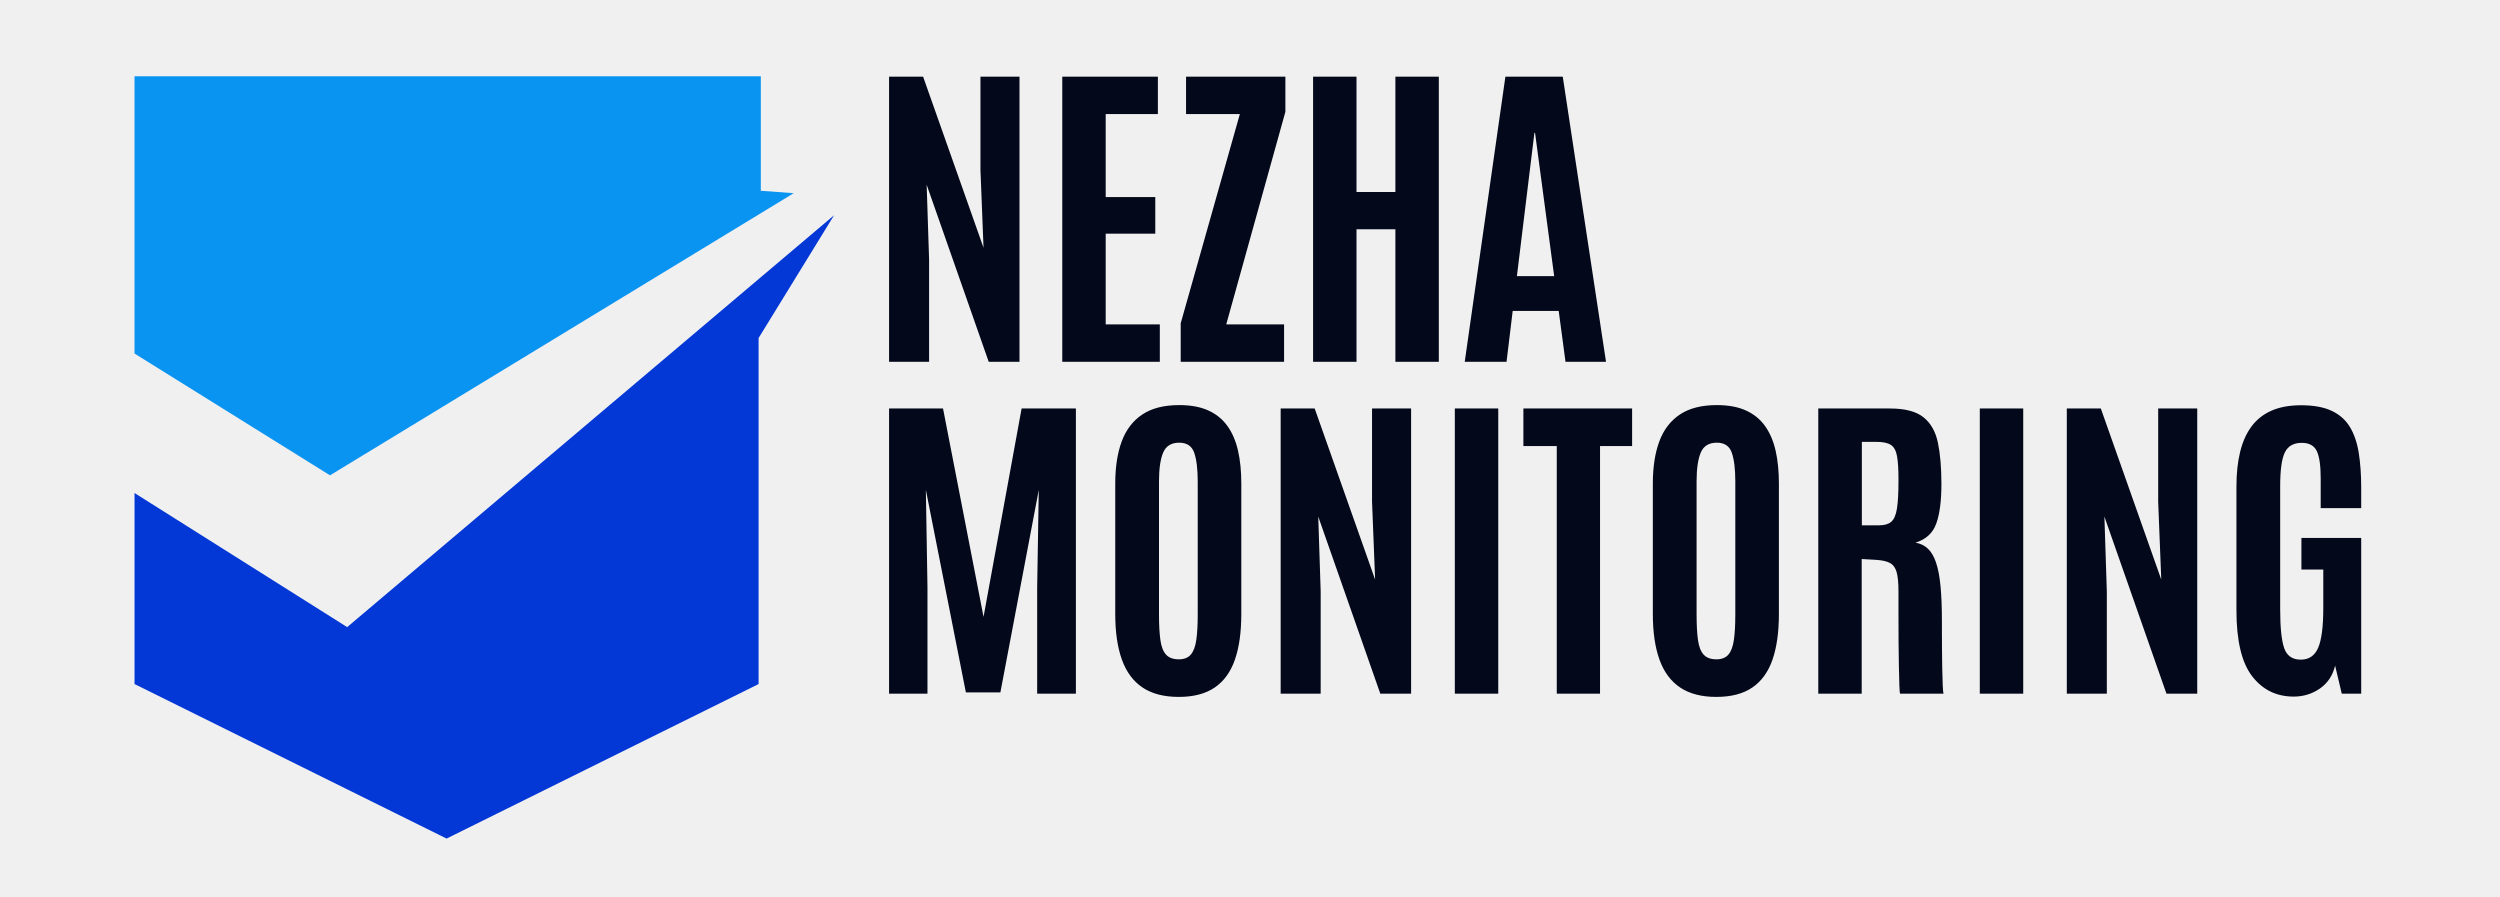
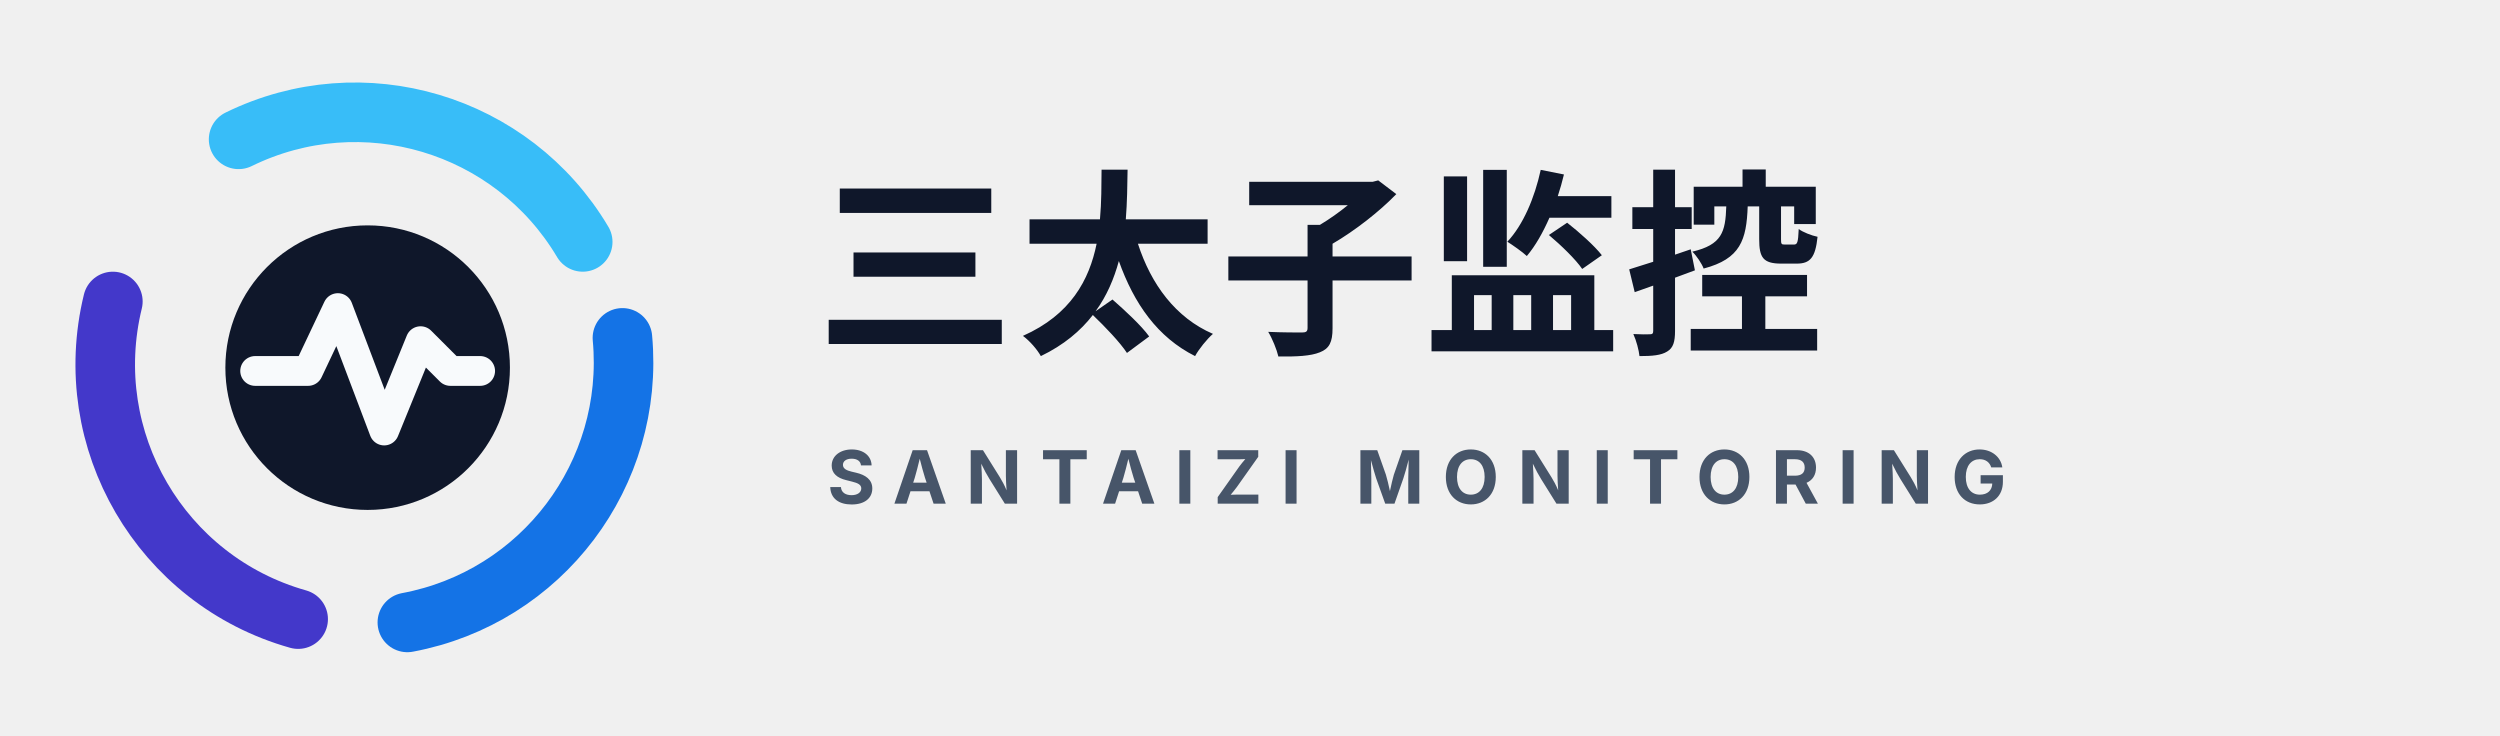
- <svg xmlns="http://www.w3.org/2000/svg" width="557.5" height="200">
-   <g fill="none" fill-rule="evenodd">
-     <path fill="#0A94F2" d="M30 17v61.84L73.588 106 177 43.082l-7.336-.542V17z" />
-     <path fill="#0338D6" d="M77.42 139.845L30 109.943v42.6L99.585 187l69.582-34.457V75.38L186 48z" />
+ <svg xmlns="http://www.w3.org/2000/svg" width="680" height="200" viewBox="0 0 680 200" role="img" aria-labelledby="brand-title brand-description">
+   <style>
+     .brand-title { fill: #0F172A; }
+     .brand-subtitle { fill: #475569; }
+     @media (prefers-color-scheme: dark) {
+       .brand-title { fill: #F8FAFC; }
+       .brand-subtitle { fill: #94A3B8; }
+     }
+   </style>
+   <g transform="translate(10 10) scale(.9)">
+     <g fill="none" stroke-linecap="round" stroke-width="18">
+       <path d="M61 31A80 80 0 0 1 165 62" stroke="#38BDF8" />
+       <path d="M177 91A80 80 0 0 1 112 177" stroke="#1473E6" />
+       <path d="M79 176A80 80 0 0 1 23 80" stroke="#4338CA" />
+     </g>
+     <circle cx="100" cy="100" r="43" fill="#0F172A" />
+     <path d="M66 101h16l9-19 14 37 11-27 9 9h9" fill="none" stroke="#F8FAFC" stroke-linecap="round" stroke-linejoin="round" stroke-width="9" />
  </g>
-   <style>
-         #text {
-             fill: #03081A;
-         }
-         @media (prefers-color-scheme: dark) {
-             #text {
-                 fill: white;
-             }
-         }
-     </style>
-   <path id="text" d="M 253.263 51.073 L 253.263 -12.521 L 260.85 -12.521 L 274.328 25.636 L 273.641 8.292 L 273.641 -12.521 L 282.349 -12.521 L 282.349 51.073 L 275.484 51.073 L 261.645 11.58 L 262.187 28.273 L 262.187 51.073 Z M 291.887 51.073 L 291.887 -12.521 L 313.205 -12.521 L 313.205 -4.174 L 301.57 -4.174 L 301.57 14.326 L 312.627 14.326 L 312.627 22.492 L 301.57 22.492 L 301.57 42.726 L 313.638 42.726 L 313.638 51.073 Z M 318.297 51.073 L 318.297 42.473 L 331.485 -4.174 L 319.489 -4.174 L 319.489 -12.521 L 341.639 -12.521 L 341.639 -4.68 L 328.45 42.726 L 341.35 42.726 L 341.35 51.073 Z M 347.817 51.073 L 347.817 -12.521 L 357.501 -12.521 L 357.501 13.206 L 366.173 13.206 L 366.173 -12.521 L 375.856 -12.521 L 375.856 51.073 L 366.173 51.073 L 366.173 21.516 L 357.501 21.516 L 357.501 51.073 Z M 381.635 51.073 L 390.704 -12.521 L 403.495 -12.521 L 413.142 51.073 L 404.109 51.073 L 402.592 39.727 L 392.33 39.727 L 390.957 51.073 Z M 393.269 31.959 L 401.58 31.959 L 397.316 0.017 L 397.172 0.017 Z" transform="matrix(1, 0, 0, 1, -54.99994, 29.61538)" style="white-space: pre;" />
-   <path id="text" d="M 253.263 125.073 L 253.263 61.479 L 265.295 61.479 L 274.328 107.946 L 282.819 61.479 L 294.924 61.479 L 294.924 125.073 L 286.288 125.073 L 286.288 101.37 L 286.649 79.618 L 278.086 124.784 L 270.389 124.784 L 261.465 79.618 L 261.826 101.37 L 261.826 125.073 Z M 317.865 125.796 Q 312.914 125.796 309.789 123.7 Q 306.663 121.604 305.182 117.485 Q 303.701 113.366 303.701 107.296 L 303.701 78.209 Q 303.701 72.717 305.146 68.814 Q 306.591 64.912 309.735 62.816 Q 312.878 60.72 317.973 60.72 Q 321.803 60.72 324.441 61.913 Q 327.078 63.105 328.704 65.364 Q 330.33 67.622 331.071 70.856 Q 331.812 74.09 331.812 78.209 L 331.812 107.296 Q 331.812 113.366 330.385 117.485 Q 328.957 121.604 325.886 123.7 Q 322.815 125.796 317.865 125.796 Z M 317.865 117.413 Q 319.671 117.413 320.575 116.329 Q 321.478 115.245 321.785 113.023 Q 322.092 110.801 322.092 107.404 L 322.092 77.775 Q 322.092 73.62 321.315 71.362 Q 320.538 69.103 317.973 69.103 Q 315.335 69.103 314.396 71.289 Q 313.456 73.475 313.456 77.739 L 313.456 107.404 Q 313.456 110.873 313.764 113.095 Q 314.071 115.317 315.028 116.365 Q 315.986 117.413 317.865 117.413 Z M 340.587 125.073 L 340.587 61.479 L 348.174 61.479 L 361.652 99.635 L 360.966 82.292 L 360.966 61.479 L 369.674 61.479 L 369.674 125.073 L 362.808 125.073 L 348.969 85.58 L 349.511 102.273 L 349.511 125.073 Z M 379.427 125.073 L 379.427 61.479 L 389.111 61.479 L 389.111 125.073 Z M 402.16 125.073 L 402.16 69.862 L 394.716 69.862 L 394.716 61.479 L 418.961 61.479 L 418.961 69.862 L 411.807 69.862 L 411.807 125.073 Z M 437.747 125.796 Q 432.797 125.796 429.672 123.7 Q 426.546 121.604 425.065 117.485 Q 423.583 113.366 423.583 107.296 L 423.583 78.209 Q 423.583 72.717 425.029 68.814 Q 426.474 64.912 429.618 62.816 Q 432.761 60.72 437.856 60.72 Q 441.686 60.72 444.324 61.913 Q 446.961 63.105 448.587 65.364 Q 450.213 67.622 450.954 70.856 Q 451.695 74.09 451.695 78.209 L 451.695 107.296 Q 451.695 113.366 450.267 117.485 Q 448.84 121.604 445.769 123.7 Q 442.698 125.796 437.747 125.796 Z M 437.747 117.413 Q 439.554 117.413 440.457 116.329 Q 441.361 115.245 441.668 113.023 Q 441.975 110.801 441.975 107.404 L 441.975 77.775 Q 441.975 73.62 441.198 71.362 Q 440.421 69.103 437.856 69.103 Q 435.218 69.103 434.279 71.289 Q 433.339 73.475 433.339 77.739 L 433.339 107.404 Q 433.339 110.873 433.646 113.095 Q 433.953 115.317 434.911 116.365 Q 435.868 117.413 437.747 117.413 Z M 460.476 125.073 L 460.476 61.479 L 476.482 61.479 Q 481.469 61.479 483.926 63.43 Q 486.383 65.382 487.16 69.139 Q 487.936 72.897 487.936 78.317 Q 487.936 83.918 486.798 87.115 Q 485.66 90.313 482.155 91.397 Q 483.817 91.686 484.937 92.752 Q 486.058 93.818 486.744 95.86 Q 487.431 97.901 487.738 101.099 Q 488.045 104.297 488.045 108.922 Q 488.045 109.283 488.045 110.945 Q 488.045 112.607 488.063 114.865 Q 488.081 117.124 488.117 119.364 Q 488.153 121.604 488.226 123.194 Q 488.298 124.784 488.406 125.073 L 478.723 125.073 Q 478.614 124.892 478.56 123.212 Q 478.506 121.532 478.452 118.93 Q 478.397 116.329 478.379 113.33 Q 478.361 110.331 478.361 107.422 Q 478.361 104.513 478.361 102.273 Q 478.361 99.419 477.946 97.955 Q 477.53 96.492 476.428 95.914 Q 475.326 95.336 473.267 95.227 L 470.159 95.047 L 470.159 125.073 Z M 470.195 87.531 L 474.061 87.531 Q 475.832 87.531 476.753 86.736 Q 477.675 85.941 478.018 83.809 Q 478.361 81.677 478.361 77.667 L 478.361 77.269 Q 478.361 73.909 478.036 72.102 Q 477.711 70.296 476.681 69.609 Q 475.651 68.923 473.483 68.923 L 470.195 68.923 Z M 496.495 125.073 L 496.495 61.479 L 506.179 61.479 L 506.179 125.073 Z M 515.897 125.073 L 515.897 61.479 L 523.485 61.479 L 536.963 99.635 L 536.276 82.292 L 536.276 61.479 L 544.984 61.479 L 544.984 125.073 L 538.119 125.073 L 524.28 85.58 L 524.822 102.273 L 524.822 125.073 Z M 566.481 125.723 Q 560.736 125.723 557.231 121.189 Q 553.726 116.654 553.726 106.465 L 553.726 78.823 Q 553.726 74.559 554.539 71.199 Q 555.352 67.839 557.068 65.508 Q 558.785 63.177 561.531 61.967 Q 564.277 60.757 568.143 60.757 Q 572.335 60.757 574.972 62.003 Q 577.61 63.25 579.037 65.616 Q 580.464 67.983 581.006 71.416 Q 581.548 74.848 581.548 79.184 L 581.548 83.701 L 572.515 83.701 L 572.515 77.052 Q 572.515 72.753 571.63 70.946 Q 570.745 69.139 568.288 69.139 Q 565.578 69.139 564.53 71.253 Q 563.482 73.367 563.482 78.751 L 563.482 106.32 Q 563.482 112.318 564.367 114.902 Q 565.253 117.485 568.071 117.485 Q 570.817 117.485 571.955 114.829 Q 573.093 112.174 573.093 105.959 L 573.093 97.395 L 568.215 97.395 L 568.215 90.349 L 581.548 90.349 L 581.548 125.073 L 577.213 125.073 L 575.731 118.822 Q 574.936 122.11 572.353 123.917 Q 569.769 125.723 566.481 125.723 Z" transform="matrix(1, 0, 0, 1, -54.99994, 29.61538)" style="white-space: pre;" />
+   <text class="brand-title" x="222" y="92" font-family="Inter, ui-sans-serif, system-ui, -apple-system, BlinkMacSystemFont, 'Segoe UI', sans-serif" font-size="54" font-weight="800" letter-spacing="1">三太子监控</text>
+   <text class="brand-subtitle" x="225" y="137" font-family="Inter, ui-sans-serif, system-ui, -apple-system, BlinkMacSystemFont, 'Segoe UI', sans-serif" font-size="20" font-weight="700" letter-spacing="5">SANTAIZI MONITORING</text>
</svg>
